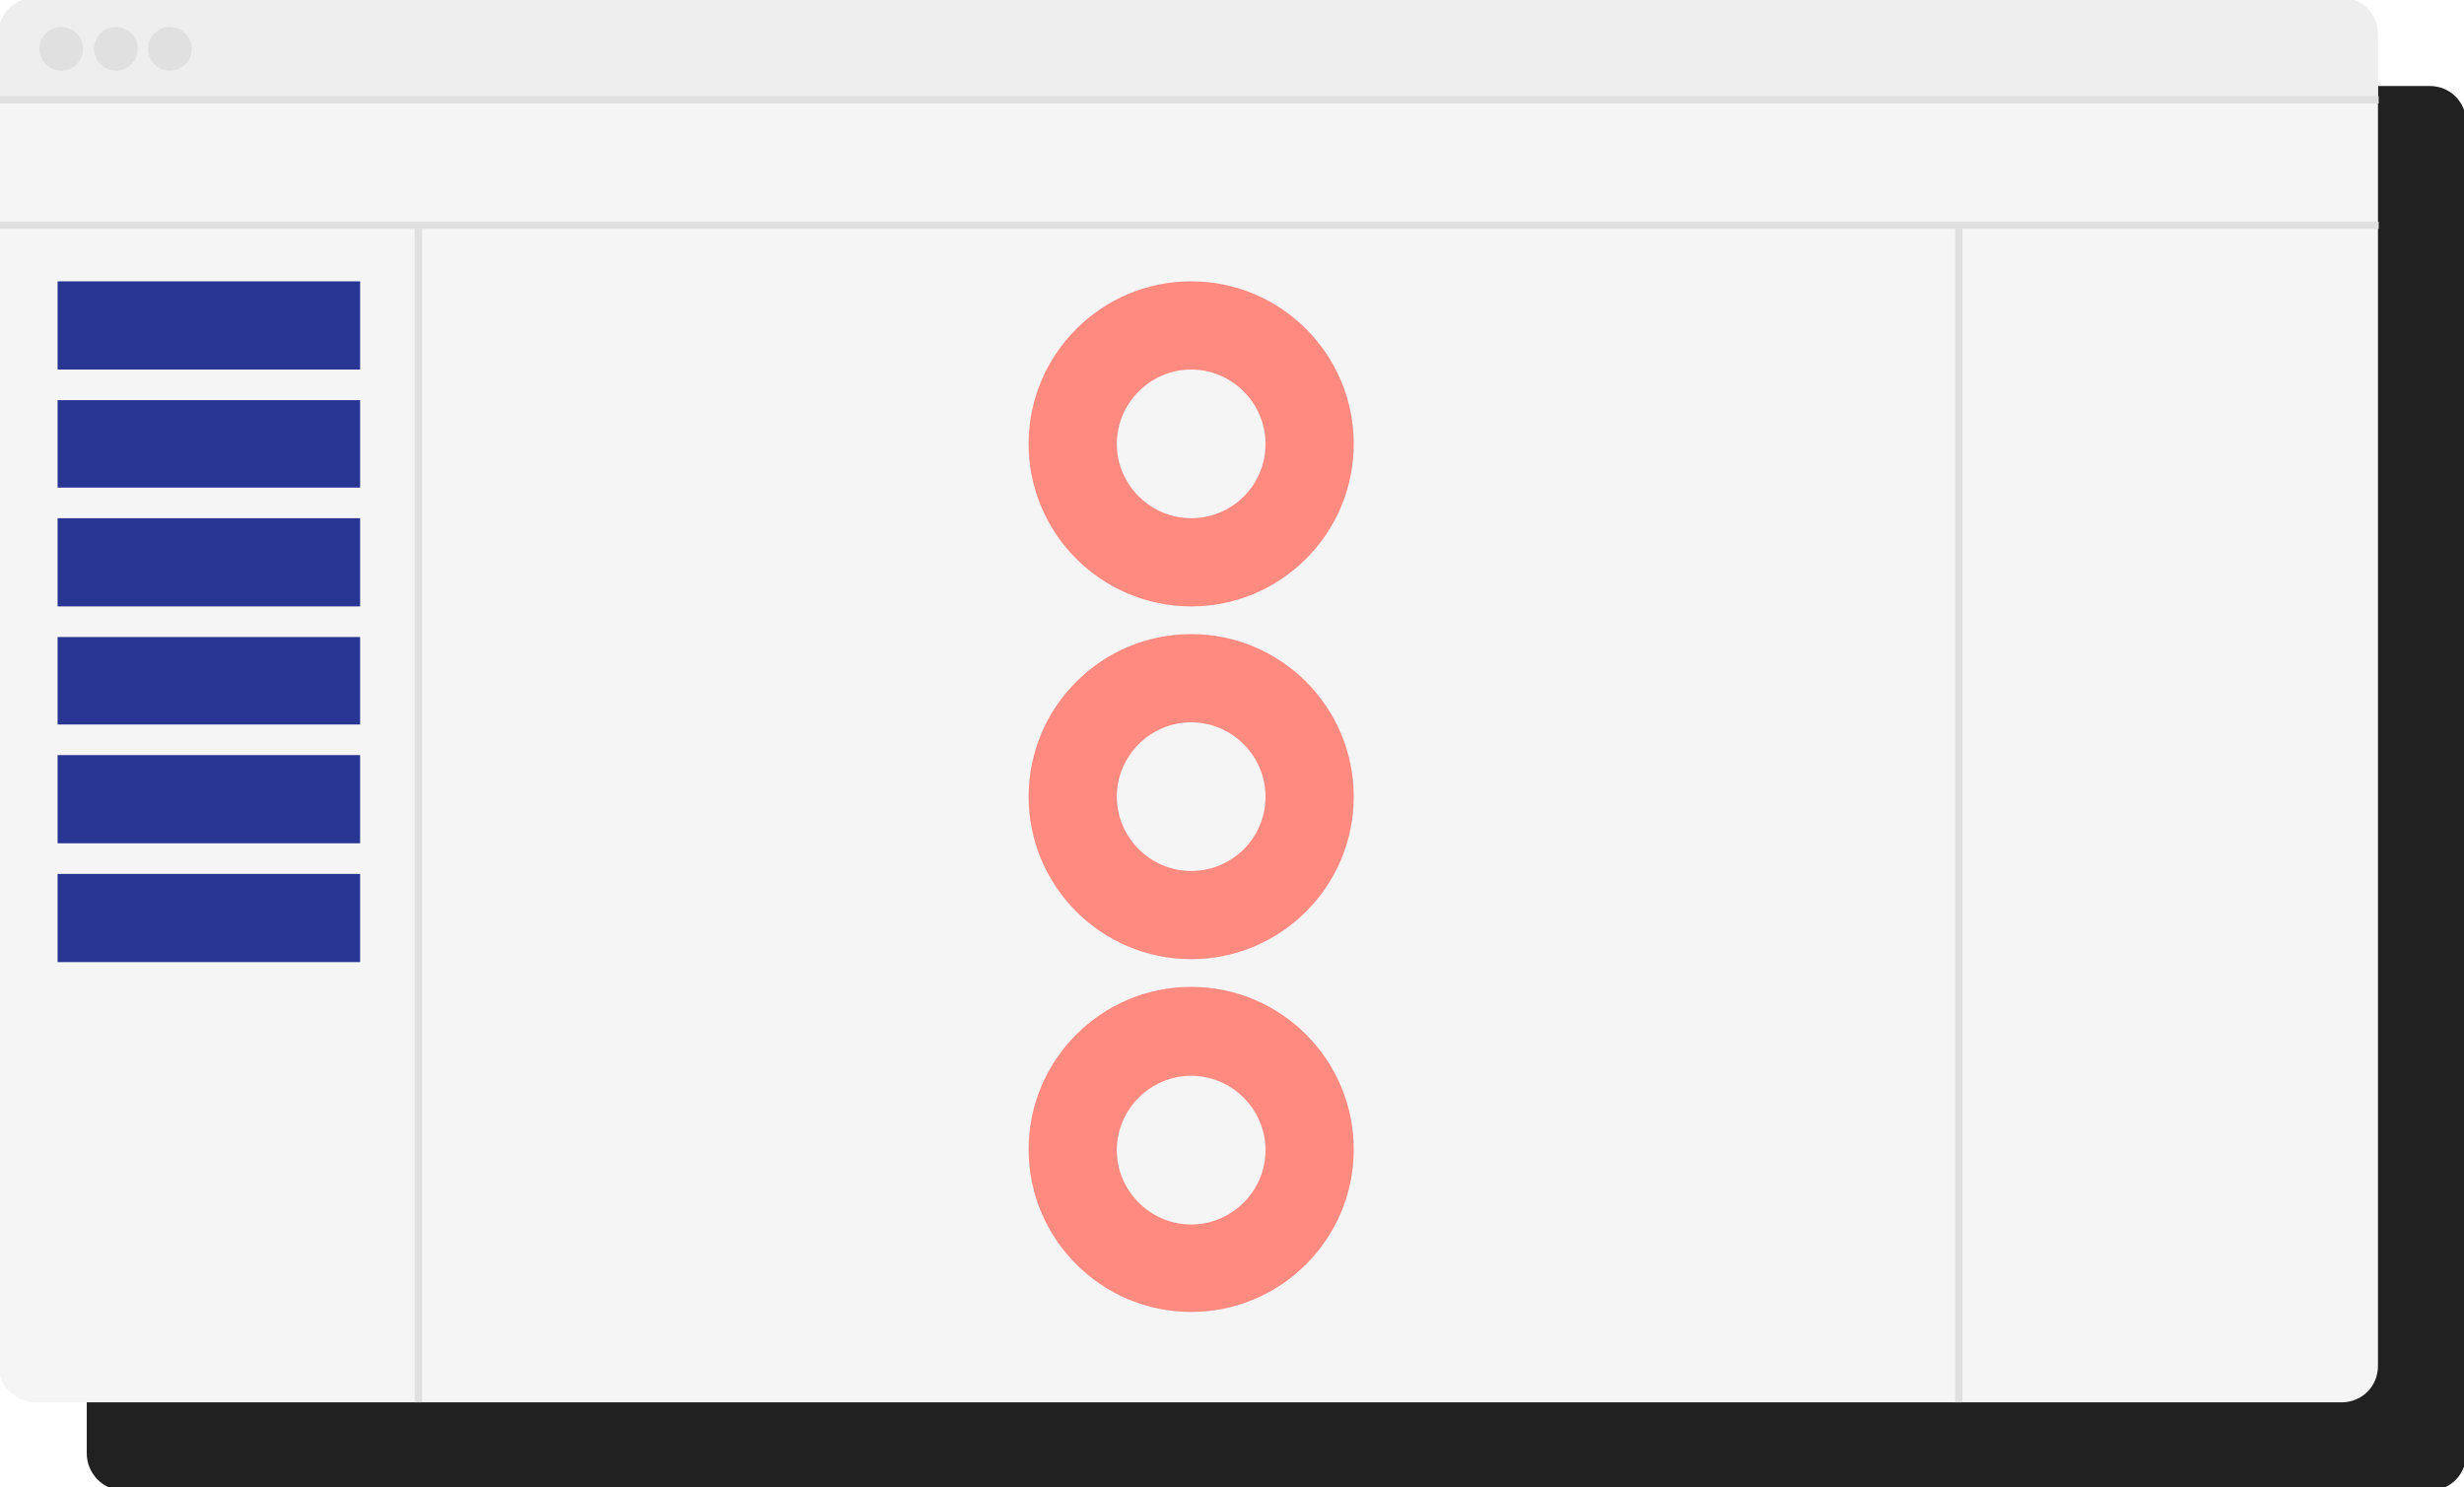
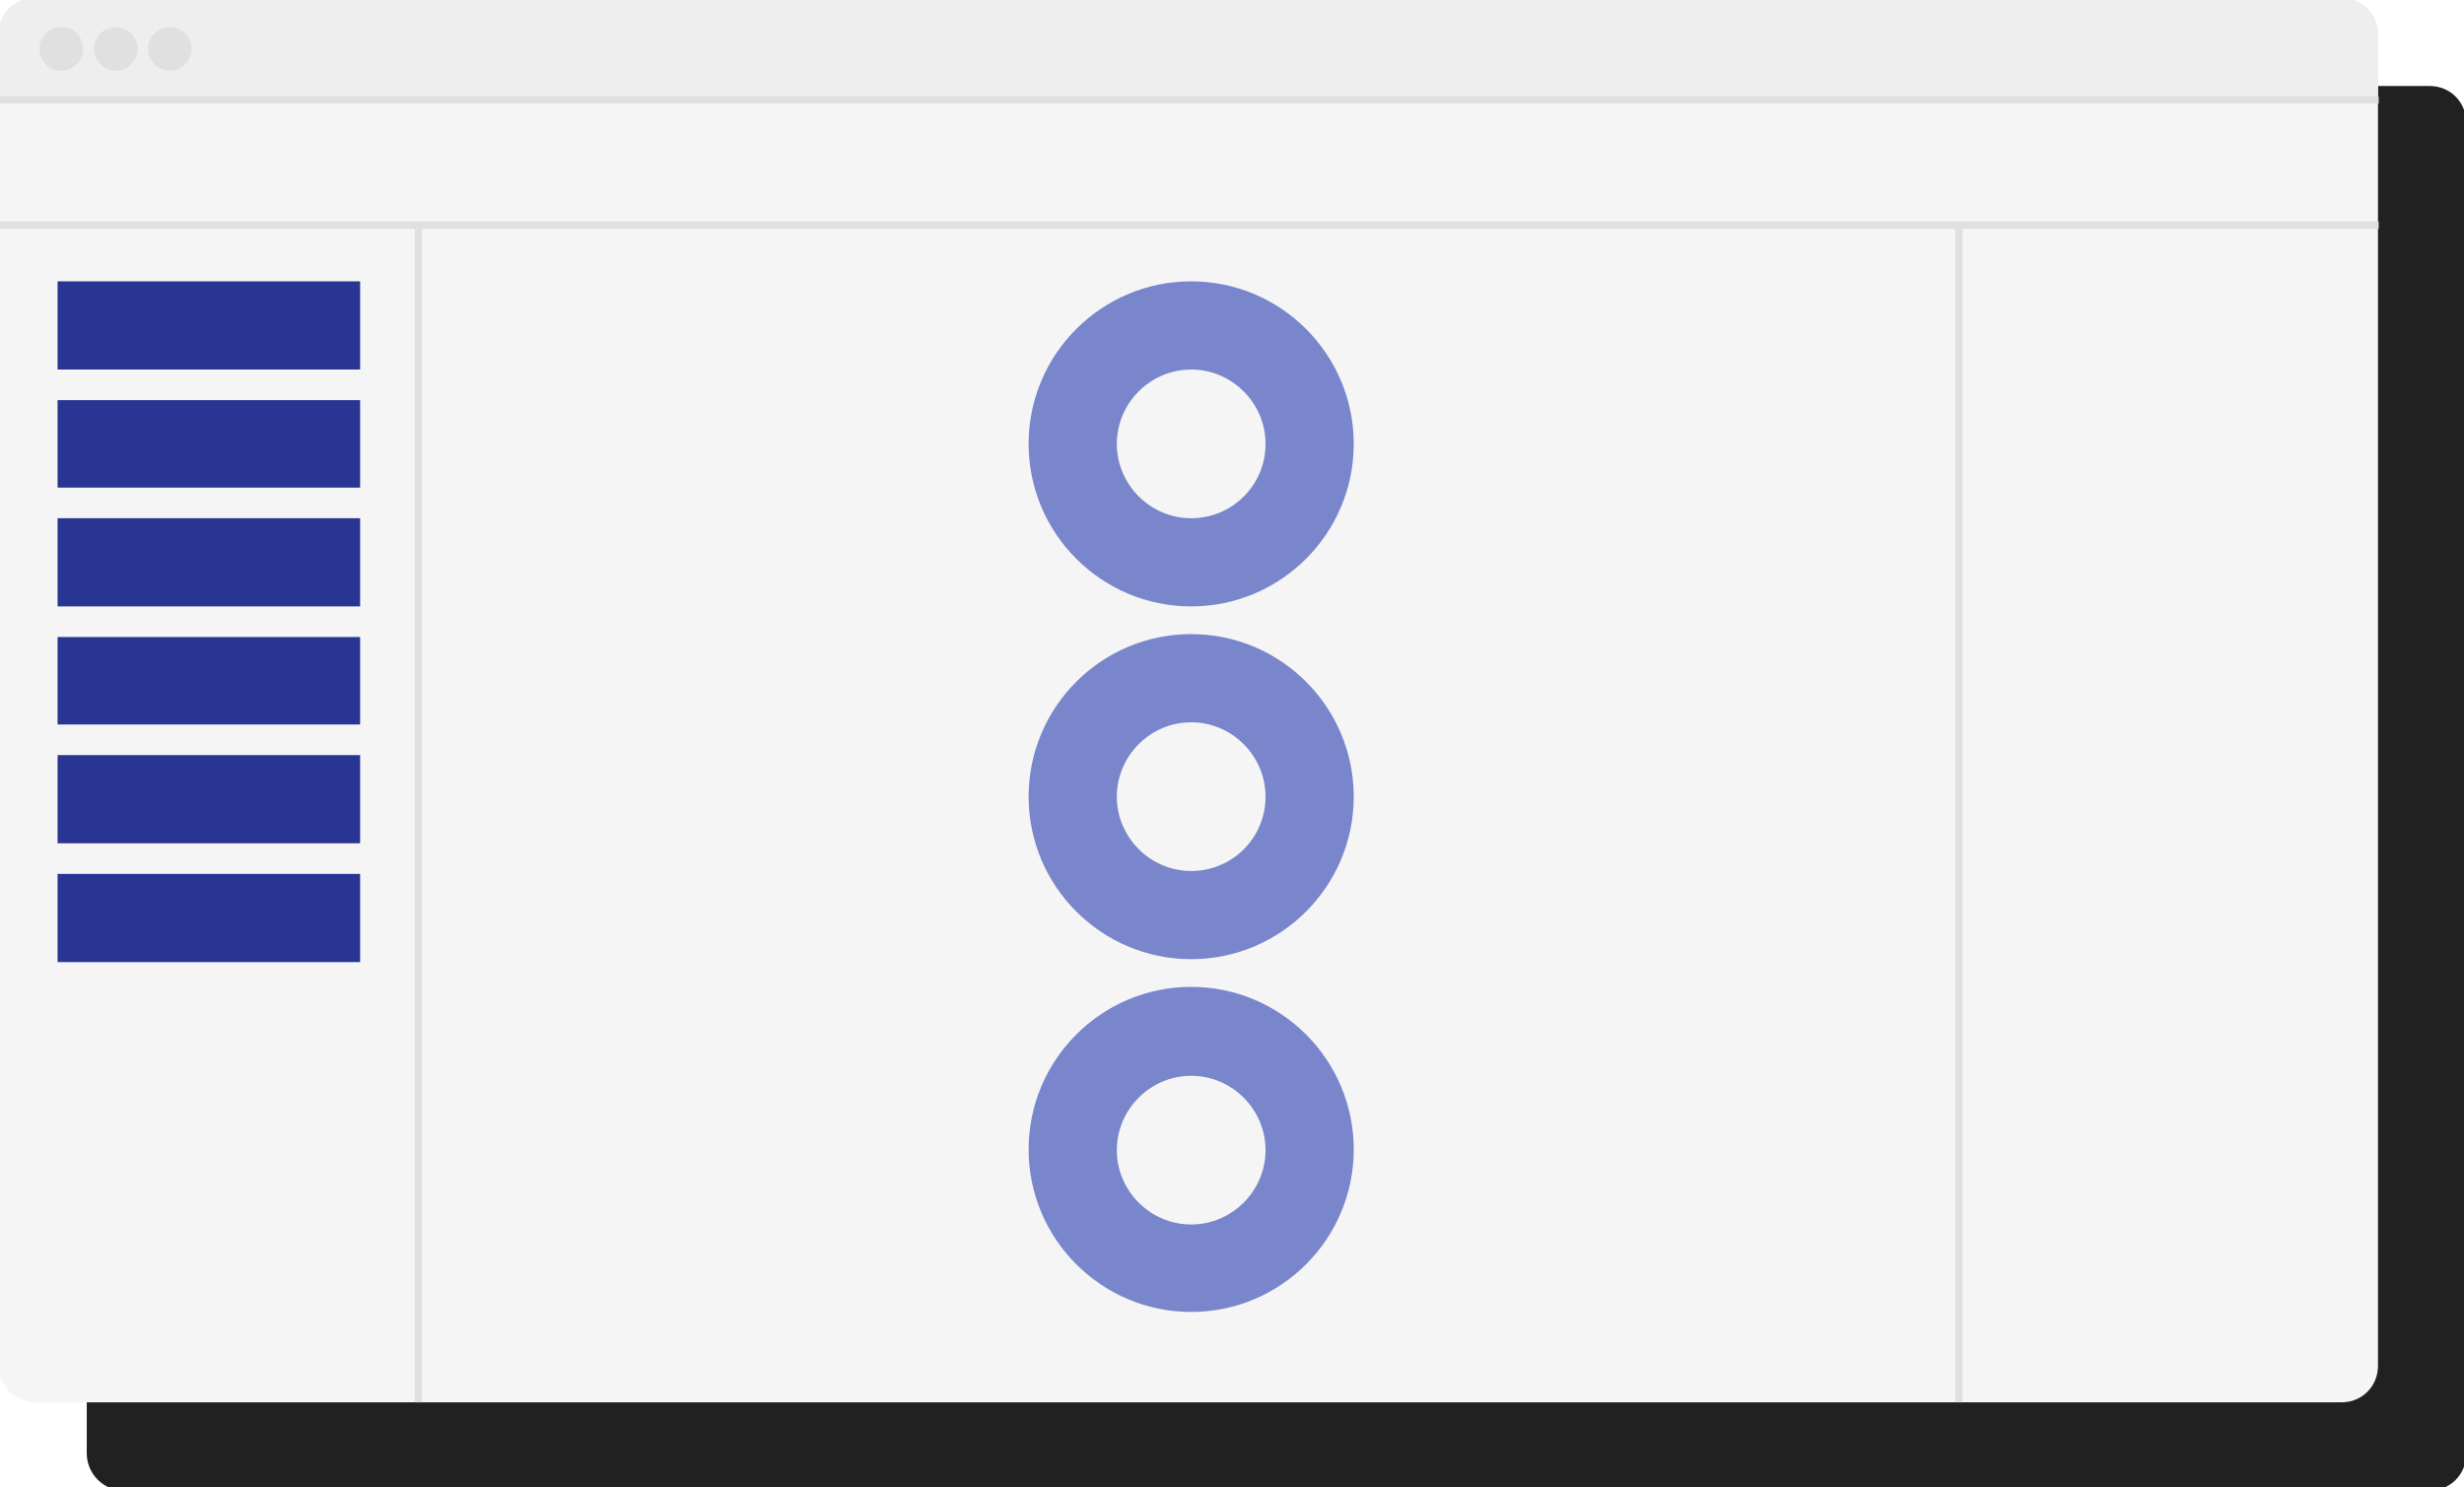
<svg xmlns="http://www.w3.org/2000/svg" version="1.1" id="Layer_1" x="0px" y="0px" viewBox="0 0 338 204" style="enable-background:new 0 0 338 204;" xml:space="preserve">
  <style type="text/css">
	.st0{fill:#212121;}
	.st1{fill:#F5F5F5;}
	.st2{fill:#283593;}
- 	.st3{fill:#FF8A80;}
+ 	.st3{fill:#7986CB;}
	.st4{fill:#EEEEEE;}
	.st5{fill:none;stroke:#E0E0E0;stroke-miterlimit:10;}
	.st6{fill:#E0E0E0;}
</style>
-   <g>
-     <path class="st0" d="M16.9,204.5h316.4c2.8,0,5-2.2,5-5V16.8c0-2.8-2.2-5-5-5H16.9c-2.8,0-5,2.2-5,5v182.6   C11.9,202.2,14.2,204.5,16.9,204.5z" />
-     <path class="st1" d="M4.8,192.4h316.4c2.8,0,5-2.2,5-5V4.7c0-2.8-2.2-5-5-5H4.8c-2.8,0-5,2.2-5,5v182.6   C-0.2,190.1,2.1,192.4,4.8,192.4z" />
-     <polygon class="st2" points="7.9,38.6 7.9,47.8 7.9,50.7 49.4,50.7 49.4,47.8 49.4,38.6  " />
-     <polygon class="st2" points="7.9,54.9 7.9,64 7.9,66.9 49.4,66.9 49.4,64 49.4,54.9  " />
-     <polygon class="st2" points="7.9,71.1 7.9,80.3 7.9,83.2 49.4,83.2 49.4,80.3 49.4,71.1  " />
-     <polygon class="st2" points="7.9,87.4 7.9,96.5 7.9,99.4 49.4,99.4 49.4,96.5 49.4,87.4  " />
-     <polygon class="st2" points="7.9,103.6 7.9,112.8 7.9,115.7 49.4,115.7 49.4,112.8 49.4,103.6  " />
-     <polygon class="st2" points="7.9,119.9 7.9,129 7.9,132 49.4,132 49.4,129 49.4,119.9  " />
-     <path class="st3" d="M163.4,38.6c-12.3,0-22.3,10-22.3,22.3c0,12.3,10,22.3,22.3,22.3c12.3,0,22.3-10,22.3-22.3   C185.7,48.6,175.7,38.6,163.4,38.6z M163.4,71.1c-5.6,0-10.2-4.6-10.2-10.2c0-5.6,4.6-10.2,10.2-10.2c5.6,0,10.2,4.6,10.2,10.2   C173.6,66.6,169,71.1,163.4,71.1z" />
-     <path class="st3" d="M163.4,87c-12.3,0-22.3,10-22.3,22.3c0,12.3,10,22.3,22.3,22.3c12.3,0,22.3-10,22.3-22.3   C185.7,97,175.7,87,163.4,87z M163.4,119.5c-5.6,0-10.2-4.6-10.2-10.2c0-5.6,4.6-10.2,10.2-10.2c5.6,0,10.2,4.6,10.2,10.2   C173.6,115,169,119.5,163.4,119.5z" />
-     <path class="st3" d="M163.4,135.4c-12.3,0-22.3,10-22.3,22.3c0,12.3,10,22.3,22.3,22.3c12.3,0,22.3-10,22.3-22.3   C185.7,145.4,175.7,135.4,163.4,135.4z M163.4,168c-5.6,0-10.2-4.6-10.2-10.2c0-5.6,4.6-10.2,10.2-10.2c5.6,0,10.2,4.6,10.2,10.2   C173.6,163.4,169,168,163.4,168z" />
-     <path class="st4" d="M326.2,13.7v-9c0-2.8-2.2-5-5-5H4.8c-2.8,0-5,2.2-5,5v9H326.2z" />
-     <line class="st5" x1="-0.2" y1="13.7" x2="326.3" y2="13.7" />
-     <line class="st5" x1="-0.2" y1="30.9" x2="326.3" y2="30.9" />
-     <circle class="st6" cx="8.4" cy="6.7" r="3" />
-     <circle class="st6" cx="15.9" cy="6.7" r="3" />
-     <circle class="st6" cx="23.3" cy="6.7" r="3" />
-     <line class="st5" x1="57.4" y1="30.9" x2="57.4" y2="192.4" />
-     <line class="st5" x1="268.7" y1="30.9" x2="268.7" y2="192.4" />
-   </g>
+   <path class="st0" d="M16.9,204.5h316.4c2.8,0,5-2.2,5-5V16.8c0-2.8-2.2-5-5-5H16.9c-2.8,0-5,2.2-5,5v182.6  C11.9,202.2,14.2,204.5,16.9,204.5z" />
+   <path class="st1" d="M4.8,192.4h316.4c2.8,0,5-2.2,5-5V4.7c0-2.8-2.2-5-5-5H4.8c-2.8,0-5,2.2-5,5v182.6  C-0.2,190.1,2.1,192.4,4.8,192.4z" />
+   <polygon class="st2" points="7.9,38.6 7.9,47.8 7.9,50.7 49.4,50.7 49.4,47.8 49.4,38.6 " />
+   <polygon class="st2" points="7.9,54.9 7.9,64 7.9,66.9 49.4,66.9 49.4,64 49.4,54.9 " />
+   <polygon class="st2" points="7.9,71.1 7.9,80.3 7.9,83.2 49.4,83.2 49.4,80.3 49.4,71.1 " />
+   <polygon class="st2" points="7.9,87.4 7.9,96.5 7.9,99.4 49.4,99.4 49.4,96.5 49.4,87.4 " />
+   <polygon class="st2" points="7.9,103.6 7.9,112.8 7.9,115.7 49.4,115.7 49.4,112.8 49.4,103.6 " />
+   <polygon class="st2" points="7.9,119.9 7.9,129 7.9,132 49.4,132 49.4,129 49.4,119.9 " />
+   <path class="st3" d="M163.4,38.6c-12.3,0-22.3,10-22.3,22.3s10,22.3,22.3,22.3s22.3-10,22.3-22.3S175.7,38.6,163.4,38.6z   M163.4,71.1c-5.6,0-10.2-4.6-10.2-10.2s4.6-10.2,10.2-10.2c5.6,0,10.2,4.6,10.2,10.2C173.6,66.6,169,71.1,163.4,71.1z" />
+   <path class="st3" d="M163.4,87c-12.3,0-22.3,10-22.3,22.3s10,22.3,22.3,22.3s22.3-10,22.3-22.3S175.7,87,163.4,87z M163.4,119.5  c-5.6,0-10.2-4.6-10.2-10.2s4.6-10.2,10.2-10.2c5.6,0,10.2,4.6,10.2,10.2C173.6,115,169,119.5,163.4,119.5z" />
+   <path class="st3" d="M163.4,135.4c-12.3,0-22.3,10-22.3,22.3s10,22.3,22.3,22.3s22.3-10,22.3-22.3S175.7,135.4,163.4,135.4z   M163.4,168c-5.6,0-10.2-4.6-10.2-10.2c0-5.6,4.6-10.2,10.2-10.2c5.6,0,10.2,4.6,10.2,10.2C173.6,163.4,169,168,163.4,168z" />
+   <path class="st4" d="M326.2,13.7v-9c0-2.8-2.2-5-5-5H4.8c-2.8,0-5,2.2-5,5v9H326.2z" />
+   <line class="st5" x1="-0.2" y1="13.7" x2="326.3" y2="13.7" />
+   <line class="st5" x1="-0.2" y1="30.9" x2="326.3" y2="30.9" />
+   <circle class="st6" cx="8.4" cy="6.7" r="3" />
+   <circle class="st6" cx="15.9" cy="6.7" r="3" />
+   <circle class="st6" cx="23.3" cy="6.7" r="3" />
+   <line class="st5" x1="57.4" y1="30.9" x2="57.4" y2="192.4" />
+   <line class="st5" x1="268.7" y1="30.9" x2="268.7" y2="192.4" />
</svg>
